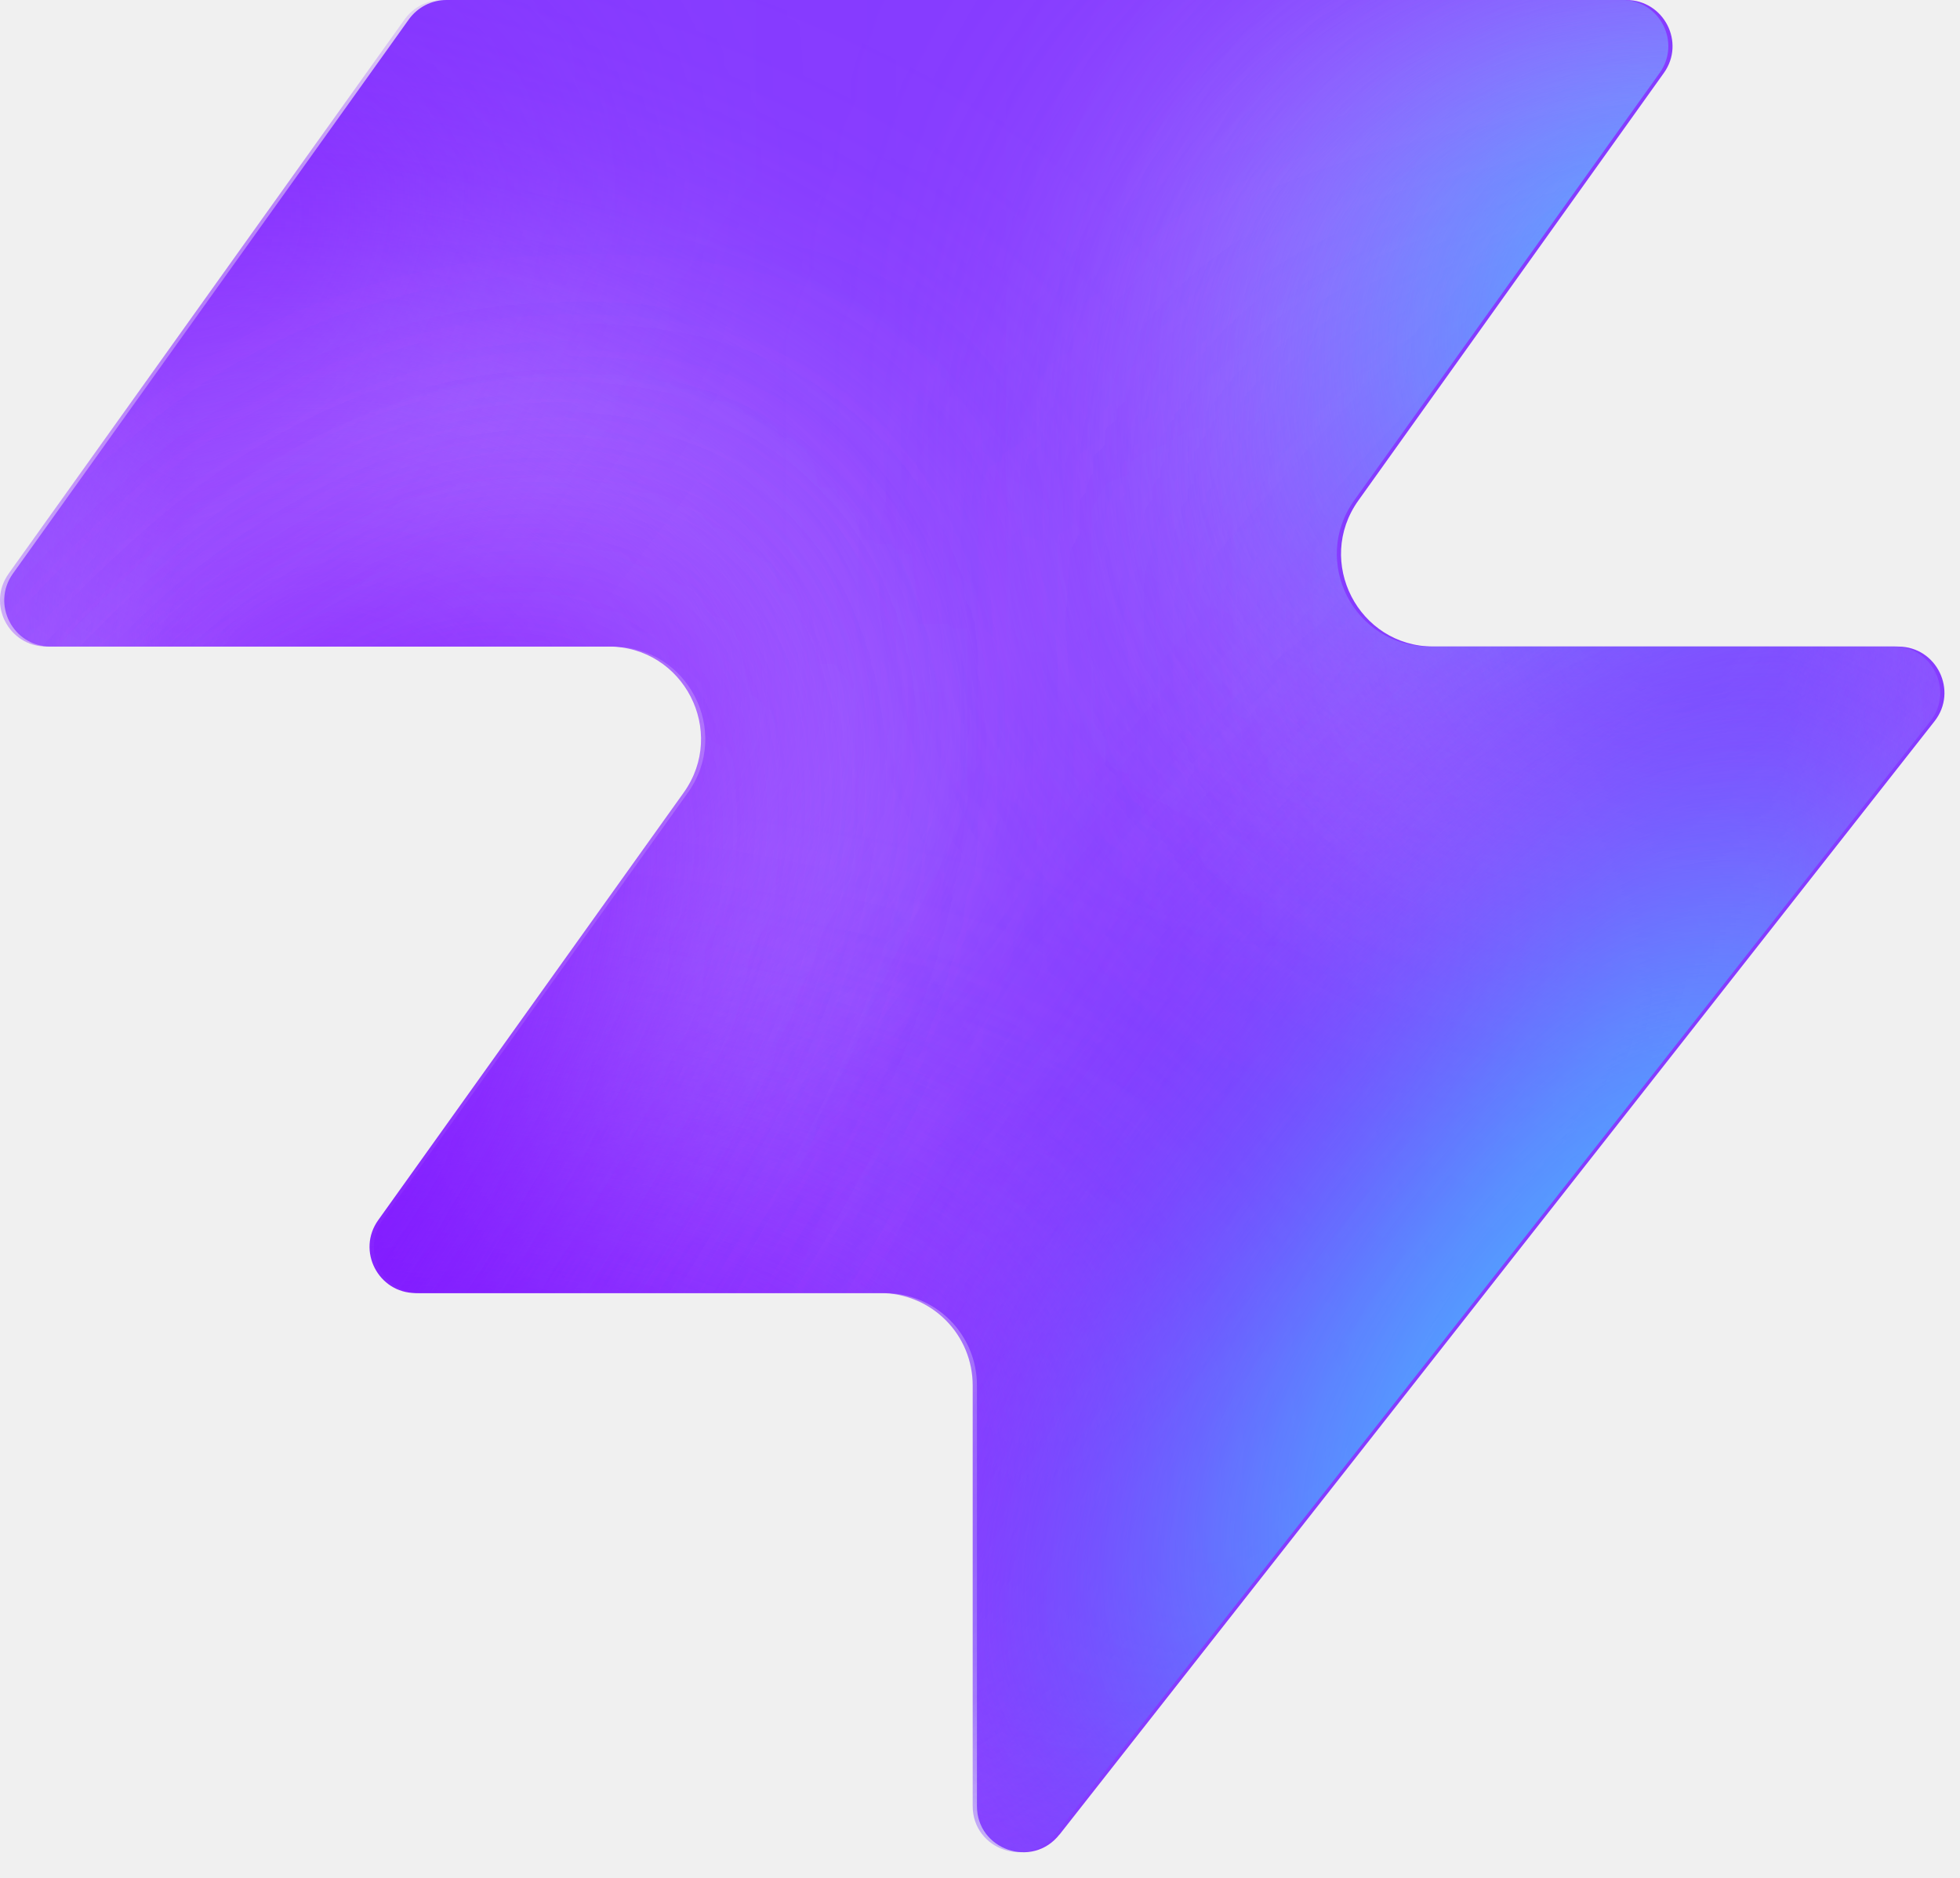
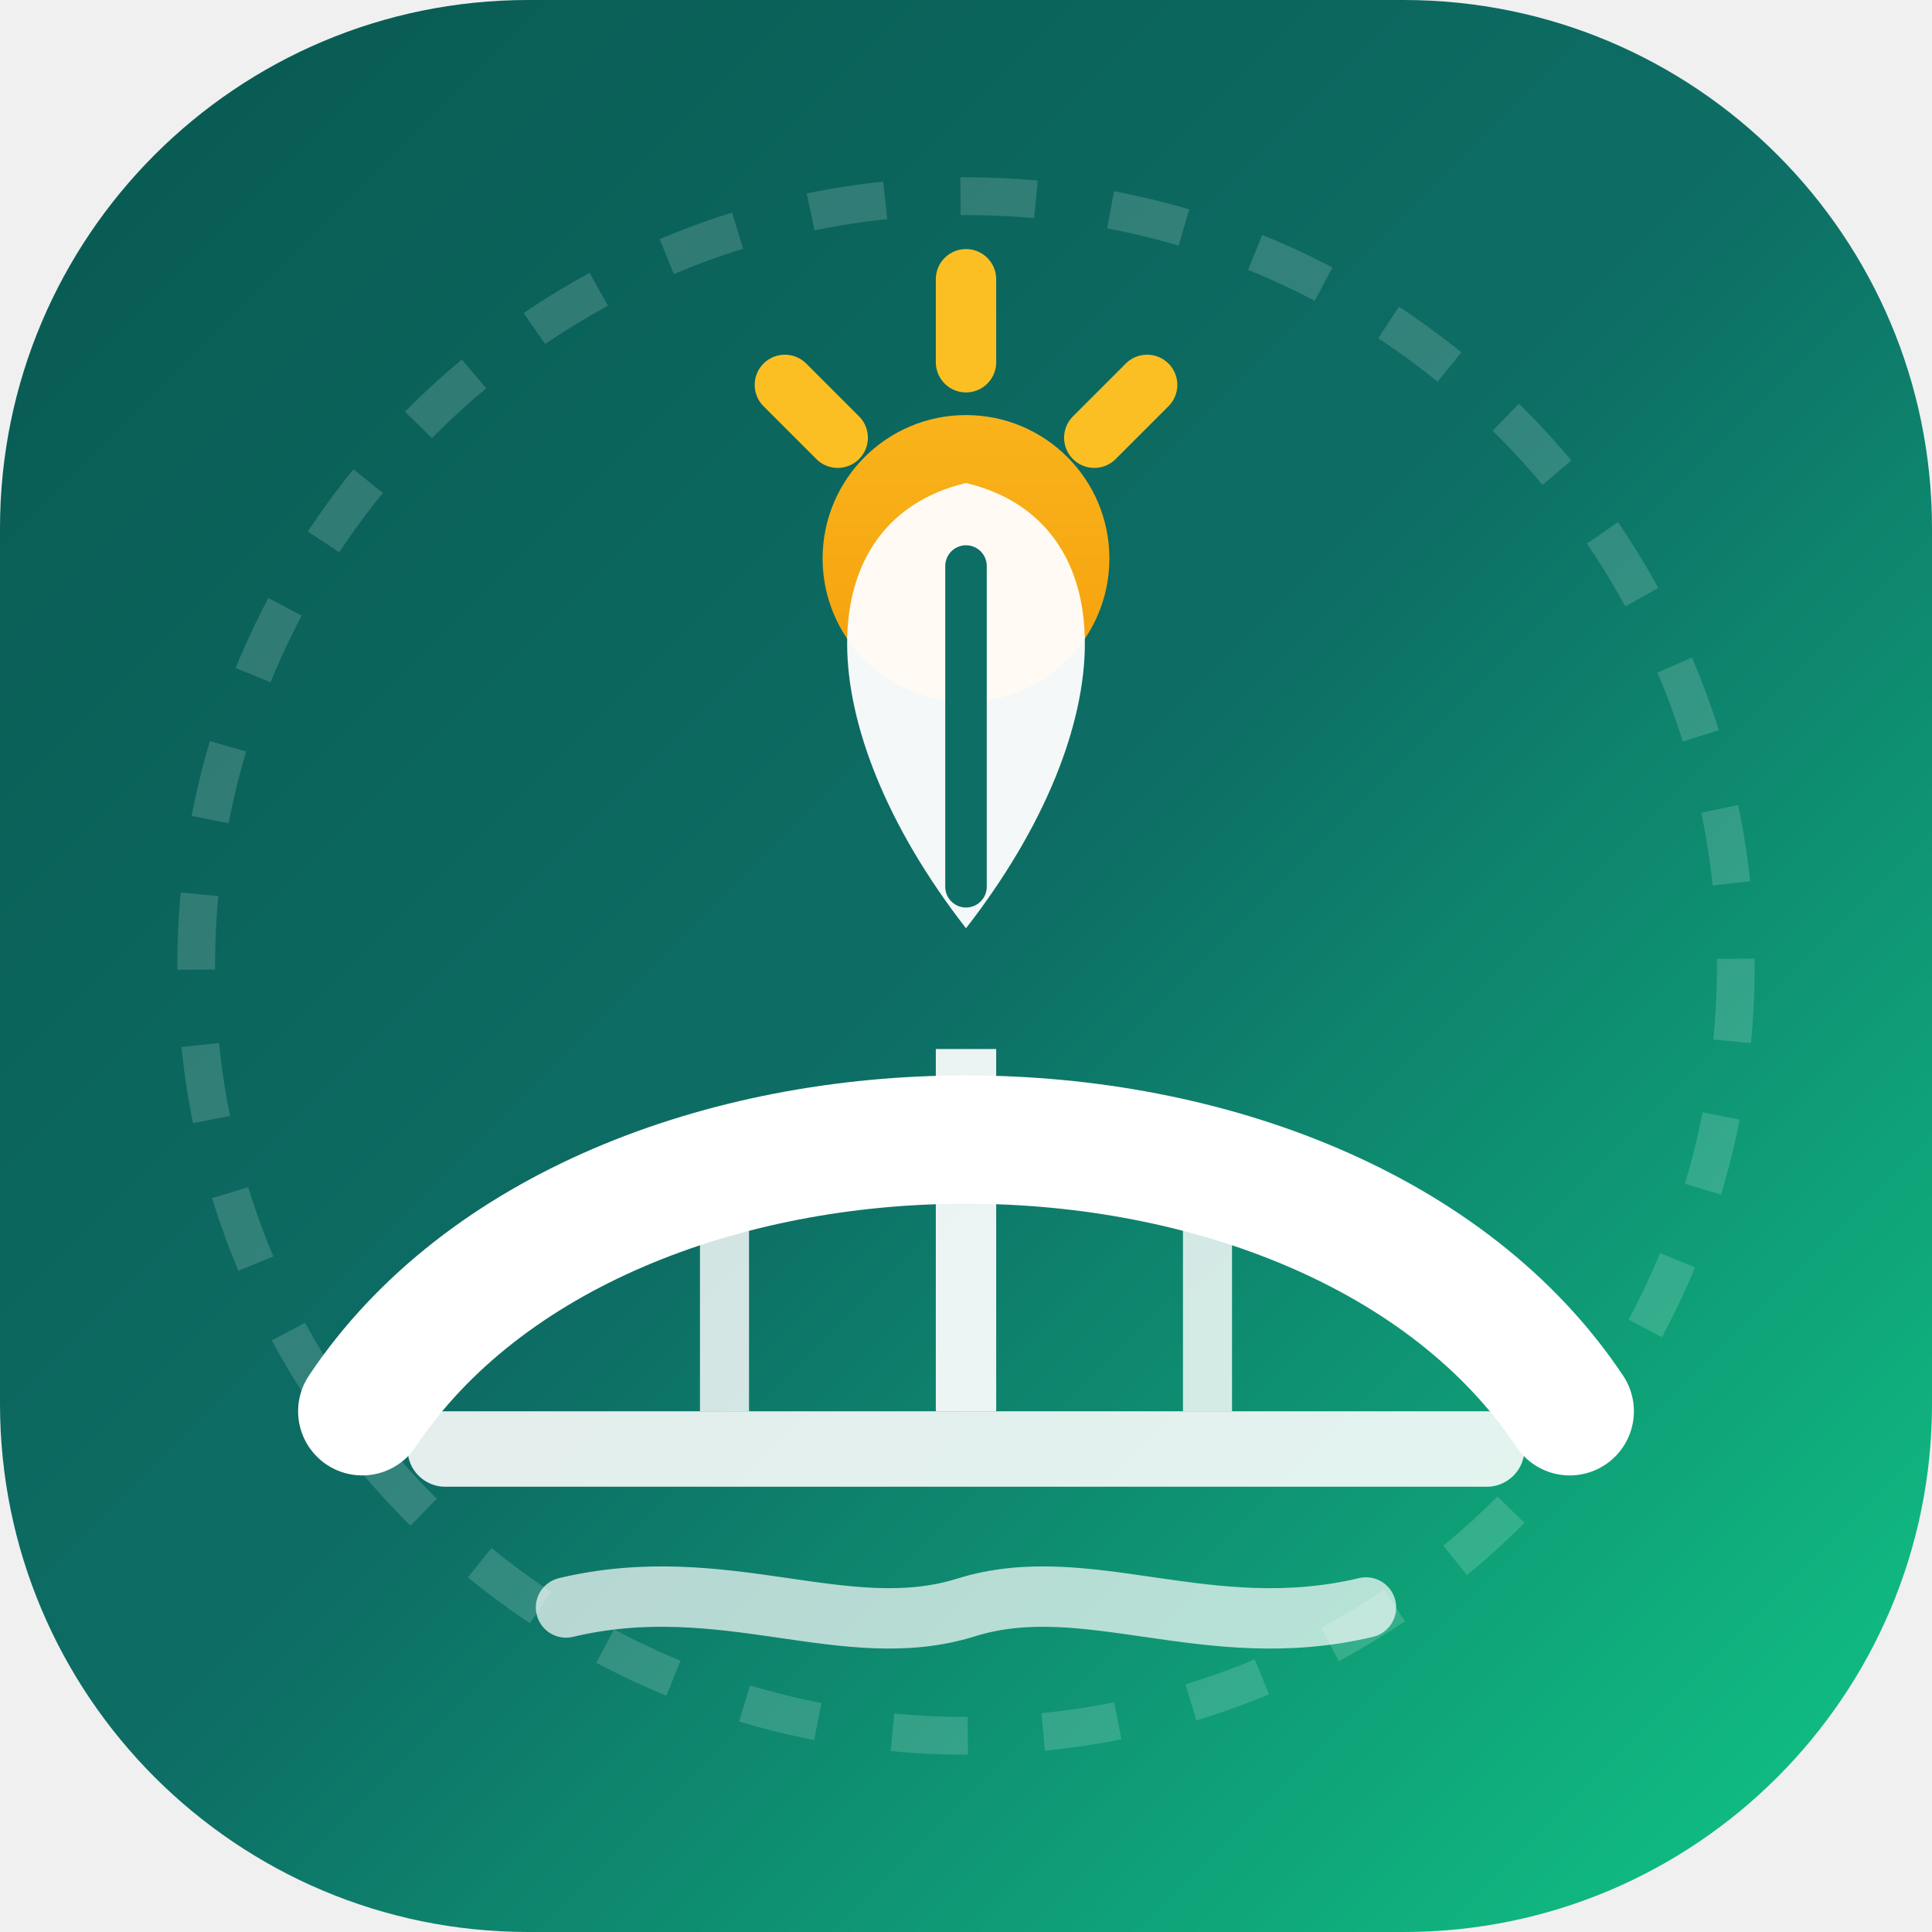
- <svg xmlns="http://www.w3.org/2000/svg" width="48" height="46" fill="none" viewBox="0 0 48 46">
-   <path fill="#863bff" d="M25.946 44.938c-.664.845-2.021.375-2.021-.698V33.937a2.26 2.26 0 0 0-2.262-2.262H10.287c-.92 0-1.456-1.04-.92-1.788l7.48-10.471c1.07-1.497 0-3.578-1.842-3.578H1.237c-.92 0-1.456-1.04-.92-1.788L10.013.474c.214-.297.556-.474.92-.474h28.894c.92 0 1.456 1.04.92 1.788l-7.48 10.471c-1.07 1.498 0 3.579 1.842 3.579h11.377c.943 0 1.473 1.088.89 1.83L25.947 44.94z" style="fill:#863bff;fill:color(display-p3 .525 .23 1);fill-opacity:1" />
-   <mask id="a" width="48" height="46" x="0" y="0" maskUnits="userSpaceOnUse" style="mask-type:alpha">
-     <path fill="#000" d="M25.842 44.938c-.664.844-2.021.375-2.021-.698V33.937a2.26 2.26 0 0 0-2.262-2.262H10.183c-.92 0-1.456-1.04-.92-1.788l7.48-10.471c1.07-1.498 0-3.579-1.842-3.579H1.133c-.92 0-1.456-1.04-.92-1.787L9.91.473c.214-.297.556-.474.92-.474h28.894c.92 0 1.456 1.04.92 1.788l-7.48 10.471c-1.07 1.498 0 3.578 1.842 3.578h11.377c.943 0 1.473 1.088.89 1.832L25.843 44.94z" style="fill:#000;fill-opacity:1" />
-   </mask>
-   <g mask="url(#a)">
-     <g filter="url(#b)">
-       <ellipse cx="5.508" cy="14.704" fill="#ede6ff" rx="5.508" ry="14.704" style="fill:#ede6ff;fill:color(display-p3 .927 .903 1);fill-opacity:1" transform="matrix(.00324 1 1 -.00324 -4.47 31.516)" />
-     </g>
-     <g filter="url(#c)">
-       <ellipse cx="10.399" cy="29.851" fill="#ede6ff" rx="10.399" ry="29.851" style="fill:#ede6ff;fill:color(display-p3 .927 .903 1);fill-opacity:1" transform="matrix(.00324 1 1 -.00324 -39.328 7.883)" />
-     </g>
-     <g filter="url(#d)">
-       <ellipse cx="5.508" cy="30.487" fill="#7e14ff" rx="5.508" ry="30.487" style="fill:#7e14ff;fill:color(display-p3 .492 .077 1);fill-opacity:1" transform="rotate(89.814 -25.913 -14.639)scale(1 -1)" />
-     </g>
-     <g filter="url(#e)">
-       <ellipse cx="5.508" cy="30.599" fill="#7e14ff" rx="5.508" ry="30.599" style="fill:#7e14ff;fill:color(display-p3 .492 .077 1);fill-opacity:1" transform="rotate(89.814 -32.644 -3.334)scale(1 -1)" />
-     </g>
-     <g filter="url(#f)">
-       <ellipse cx="5.508" cy="30.599" fill="#7e14ff" rx="5.508" ry="30.599" style="fill:#7e14ff;fill:color(display-p3 .492 .077 1);fill-opacity:1" transform="matrix(.00324 1 1 -.00324 -34.34 30.47)" />
-     </g>
-     <g filter="url(#g)">
-       <ellipse cx="14.072" cy="22.078" fill="#ede6ff" rx="14.072" ry="22.078" style="fill:#ede6ff;fill:color(display-p3 .927 .903 1);fill-opacity:1" transform="rotate(93.35 24.506 48.493)scale(-1 1)" />
-     </g>
-     <g filter="url(#h)">
-       <ellipse cx="3.47" cy="21.501" fill="#7e14ff" rx="3.47" ry="21.501" style="fill:#7e14ff;fill:color(display-p3 .492 .077 1);fill-opacity:1" transform="rotate(89.009 28.708 47.59)scale(-1 1)" />
-     </g>
-     <g filter="url(#i)">
-       <ellipse cx="3.47" cy="21.501" fill="#7e14ff" rx="3.47" ry="21.501" style="fill:#7e14ff;fill:color(display-p3 .492 .077 1);fill-opacity:1" transform="rotate(89.009 28.708 47.59)scale(-1 1)" />
-     </g>
-     <g filter="url(#j)">
-       <ellipse cx=".387" cy="8.972" fill="#7e14ff" rx="4.407" ry="29.108" style="fill:#7e14ff;fill:color(display-p3 .492 .077 1);fill-opacity:1" transform="rotate(39.51 .387 8.972)" />
-     </g>
-     <g filter="url(#k)">
-       <ellipse cx="47.523" cy="-6.092" fill="#7e14ff" rx="4.407" ry="29.108" style="fill:#7e14ff;fill:color(display-p3 .492 .077 1);fill-opacity:1" transform="rotate(37.892 47.523 -6.092)" />
-     </g>
-     <g filter="url(#l)">
-       <ellipse cx="41.412" cy="6.333" fill="#47bfff" rx="5.971" ry="9.665" style="fill:#47bfff;fill:color(display-p3 .28 .748 1);fill-opacity:1" transform="rotate(37.892 41.412 6.333)" />
-     </g>
-     <g filter="url(#m)">
-       <ellipse cx="-1.879" cy="38.332" fill="#7e14ff" rx="4.407" ry="29.108" style="fill:#7e14ff;fill:color(display-p3 .492 .077 1);fill-opacity:1" transform="rotate(37.892 -1.88 38.332)" />
-     </g>
-     <g filter="url(#n)">
-       <ellipse cx="-1.879" cy="38.332" fill="#7e14ff" rx="4.407" ry="29.108" style="fill:#7e14ff;fill:color(display-p3 .492 .077 1);fill-opacity:1" transform="rotate(37.892 -1.88 38.332)" />
-     </g>
-     <g filter="url(#o)">
-       <ellipse cx="35.651" cy="29.907" fill="#7e14ff" rx="4.407" ry="29.108" style="fill:#7e14ff;fill:color(display-p3 .492 .077 1);fill-opacity:1" transform="rotate(37.892 35.651 29.907)" />
-     </g>
-     <g filter="url(#p)">
-       <ellipse cx="38.418" cy="32.4" fill="#47bfff" rx="5.971" ry="15.297" style="fill:#47bfff;fill:color(display-p3 .28 .748 1);fill-opacity:1" transform="rotate(37.892 38.418 32.4)" />
-     </g>
-   </g>
+ <svg xmlns="http://www.w3.org/2000/svg" viewBox="0 0 512 512" fill="none">
  <defs>
-     <filter id="b" width="60.045" height="41.654" x="-19.77" y="16.149" color-interpolation-filters="sRGB" filterUnits="userSpaceOnUse">
-       <feFlood flood-opacity="0" result="BackgroundImageFix" />
-       <feBlend in="SourceGraphic" in2="BackgroundImageFix" result="shape" />
-       <feGaussianBlur result="effect1_foregroundBlur_2002_17158" stdDeviation="7.659" />
-     </filter>
-     <filter id="c" width="90.34" height="51.437" x="-54.613" y="-7.533" color-interpolation-filters="sRGB" filterUnits="userSpaceOnUse">
-       <feFlood flood-opacity="0" result="BackgroundImageFix" />
-       <feBlend in="SourceGraphic" in2="BackgroundImageFix" result="shape" />
-       <feGaussianBlur result="effect1_foregroundBlur_2002_17158" stdDeviation="7.659" />
-     </filter>
-     <filter id="d" width="79.355" height="29.4" x="-49.64" y="2.03" color-interpolation-filters="sRGB" filterUnits="userSpaceOnUse">
-       <feFlood flood-opacity="0" result="BackgroundImageFix" />
-       <feBlend in="SourceGraphic" in2="BackgroundImageFix" result="shape" />
-       <feGaussianBlur result="effect1_foregroundBlur_2002_17158" stdDeviation="4.596" />
-     </filter>
-     <filter id="e" width="79.579" height="29.4" x="-45.045" y="20.029" color-interpolation-filters="sRGB" filterUnits="userSpaceOnUse">
-       <feFlood flood-opacity="0" result="BackgroundImageFix" />
-       <feBlend in="SourceGraphic" in2="BackgroundImageFix" result="shape" />
-       <feGaussianBlur result="effect1_foregroundBlur_2002_17158" stdDeviation="4.596" />
-     </filter>
-     <filter id="f" width="79.579" height="29.4" x="-43.513" y="21.178" color-interpolation-filters="sRGB" filterUnits="userSpaceOnUse">
-       <feFlood flood-opacity="0" result="BackgroundImageFix" />
-       <feBlend in="SourceGraphic" in2="BackgroundImageFix" result="shape" />
-       <feGaussianBlur result="effect1_foregroundBlur_2002_17158" stdDeviation="4.596" />
-     </filter>
-     <filter id="g" width="74.749" height="58.852" x="15.756" y="-17.901" color-interpolation-filters="sRGB" filterUnits="userSpaceOnUse">
-       <feFlood flood-opacity="0" result="BackgroundImageFix" />
-       <feBlend in="SourceGraphic" in2="BackgroundImageFix" result="shape" />
-       <feGaussianBlur result="effect1_foregroundBlur_2002_17158" stdDeviation="7.659" />
-     </filter>
-     <filter id="h" width="61.377" height="25.362" x="23.548" y="2.284" color-interpolation-filters="sRGB" filterUnits="userSpaceOnUse">
-       <feFlood flood-opacity="0" result="BackgroundImageFix" />
-       <feBlend in="SourceGraphic" in2="BackgroundImageFix" result="shape" />
-       <feGaussianBlur result="effect1_foregroundBlur_2002_17158" stdDeviation="4.596" />
-     </filter>
-     <filter id="i" width="61.377" height="25.362" x="23.548" y="2.284" color-interpolation-filters="sRGB" filterUnits="userSpaceOnUse">
-       <feFlood flood-opacity="0" result="BackgroundImageFix" />
-       <feBlend in="SourceGraphic" in2="BackgroundImageFix" result="shape" />
-       <feGaussianBlur result="effect1_foregroundBlur_2002_17158" stdDeviation="4.596" />
-     </filter>
-     <filter id="j" width="56.045" height="63.649" x="-27.636" y="-22.853" color-interpolation-filters="sRGB" filterUnits="userSpaceOnUse">
-       <feFlood flood-opacity="0" result="BackgroundImageFix" />
-       <feBlend in="SourceGraphic" in2="BackgroundImageFix" result="shape" />
-       <feGaussianBlur result="effect1_foregroundBlur_2002_17158" stdDeviation="4.596" />
-     </filter>
-     <filter id="k" width="54.814" height="64.646" x="20.116" y="-38.415" color-interpolation-filters="sRGB" filterUnits="userSpaceOnUse">
-       <feFlood flood-opacity="0" result="BackgroundImageFix" />
-       <feBlend in="SourceGraphic" in2="BackgroundImageFix" result="shape" />
-       <feGaussianBlur result="effect1_foregroundBlur_2002_17158" stdDeviation="4.596" />
-     </filter>
-     <filter id="l" width="33.541" height="35.313" x="24.641" y="-11.323" color-interpolation-filters="sRGB" filterUnits="userSpaceOnUse">
-       <feFlood flood-opacity="0" result="BackgroundImageFix" />
-       <feBlend in="SourceGraphic" in2="BackgroundImageFix" result="shape" />
-       <feGaussianBlur result="effect1_foregroundBlur_2002_17158" stdDeviation="4.596" />
-     </filter>
-     <filter id="m" width="54.814" height="64.646" x="-29.286" y="6.009" color-interpolation-filters="sRGB" filterUnits="userSpaceOnUse">
-       <feFlood flood-opacity="0" result="BackgroundImageFix" />
-       <feBlend in="SourceGraphic" in2="BackgroundImageFix" result="shape" />
-       <feGaussianBlur result="effect1_foregroundBlur_2002_17158" stdDeviation="4.596" />
-     </filter>
-     <filter id="n" width="54.814" height="64.646" x="-29.286" y="6.009" color-interpolation-filters="sRGB" filterUnits="userSpaceOnUse">
-       <feFlood flood-opacity="0" result="BackgroundImageFix" />
-       <feBlend in="SourceGraphic" in2="BackgroundImageFix" result="shape" />
-       <feGaussianBlur result="effect1_foregroundBlur_2002_17158" stdDeviation="4.596" />
-     </filter>
-     <filter id="o" width="54.814" height="64.646" x="8.244" y="-2.416" color-interpolation-filters="sRGB" filterUnits="userSpaceOnUse">
-       <feFlood flood-opacity="0" result="BackgroundImageFix" />
-       <feBlend in="SourceGraphic" in2="BackgroundImageFix" result="shape" />
-       <feGaussianBlur result="effect1_foregroundBlur_2002_17158" stdDeviation="4.596" />
-     </filter>
-     <filter id="p" width="39.409" height="43.623" x="18.713" y="10.588" color-interpolation-filters="sRGB" filterUnits="userSpaceOnUse">
-       <feFlood flood-opacity="0" result="BackgroundImageFix" />
-       <feBlend in="SourceGraphic" in2="BackgroundImageFix" result="shape" />
-       <feGaussianBlur result="effect1_foregroundBlur_2002_17158" stdDeviation="4.596" />
-     </filter>
+     <linearGradient id="setuGradient" x1="42" y1="42" x2="470" y2="470" gradientUnits="userSpaceOnUse">
+       <stop offset="0%" stop-color="#095c54" />
+       <stop offset="50%" stop-color="#0d6e65" />
+       <stop offset="100%" stop-color="#10b981" />
+     </linearGradient>
+     <linearGradient id="goldSun" x1="256" y1="64" x2="256" y2="192" gradientUnits="userSpaceOnUse">
+       <stop offset="0%" stop-color="#fbbf24" />
+       <stop offset="100%" stop-color="#f59e0b" />
+     </linearGradient>
  </defs>
+   <rect width="512" height="512" rx="140" fill="url(#setuGradient)" />
+   <circle cx="256" cy="256" r="204" stroke="#ffffff" stroke-opacity="0.16" stroke-width="10" stroke-dasharray="20 20" />
+   <circle cx="256" cy="148" r="38" fill="url(#goldSun)" />
+   <path d="M256 74V96" stroke="#fbbf24" stroke-width="16" stroke-linecap="round" />
+   <path d="M208 102L222 116" stroke="#fbbf24" stroke-width="16" stroke-linecap="round" />
+   <path d="M304 102L290 116" stroke="#fbbf24" stroke-width="16" stroke-linecap="round" />
+   <path d="M96 374C160 278 352 278 416 374" stroke="#ffffff" stroke-width="34" stroke-linecap="round" />
+   <path d="M118 384H394" stroke="#ffffff" stroke-width="20" stroke-linecap="round" stroke-opacity="0.88" />
+   <line x1="192" y1="304" x2="192" y2="374" stroke="#ffffff" stroke-width="13" stroke-opacity="0.82" />
+   <line x1="256" y1="278" x2="256" y2="374" stroke="#ffffff" stroke-width="16" stroke-opacity="0.92" />
+   <line x1="320" y1="304" x2="320" y2="374" stroke="#ffffff" stroke-width="13" stroke-opacity="0.82" />
+   <path d="M256 246C214 192 214 138 256 128C298 138 298 192 256 246Z" fill="#ffffff" fill-opacity="0.95" />
+   <path d="M256 150V235" stroke="#0d6e65" stroke-width="11" stroke-linecap="round" />
+   <path d="M150 426C192 416 224 436 256 426C288 416 320 436 362 426" stroke="#ffffff" stroke-width="16" stroke-linecap="round" stroke-opacity="0.7" />
</svg>
